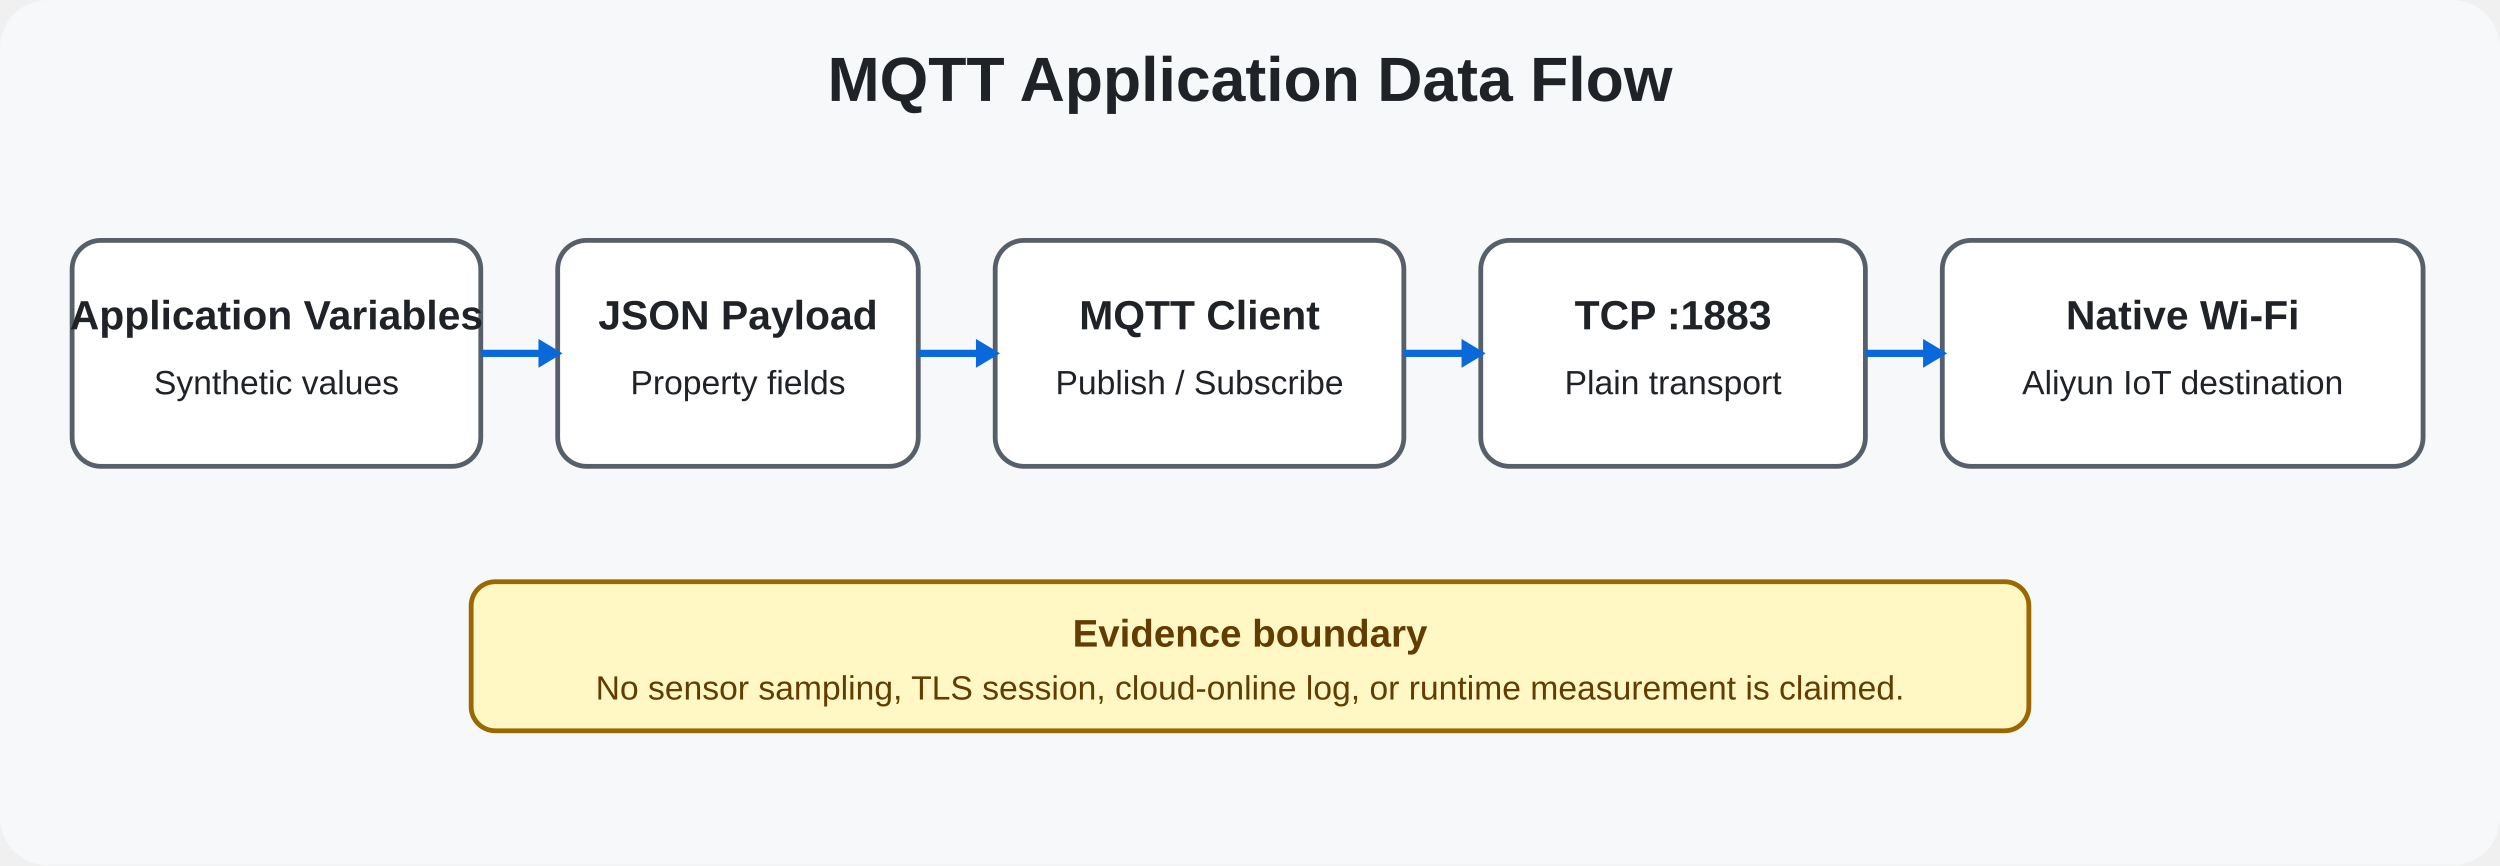
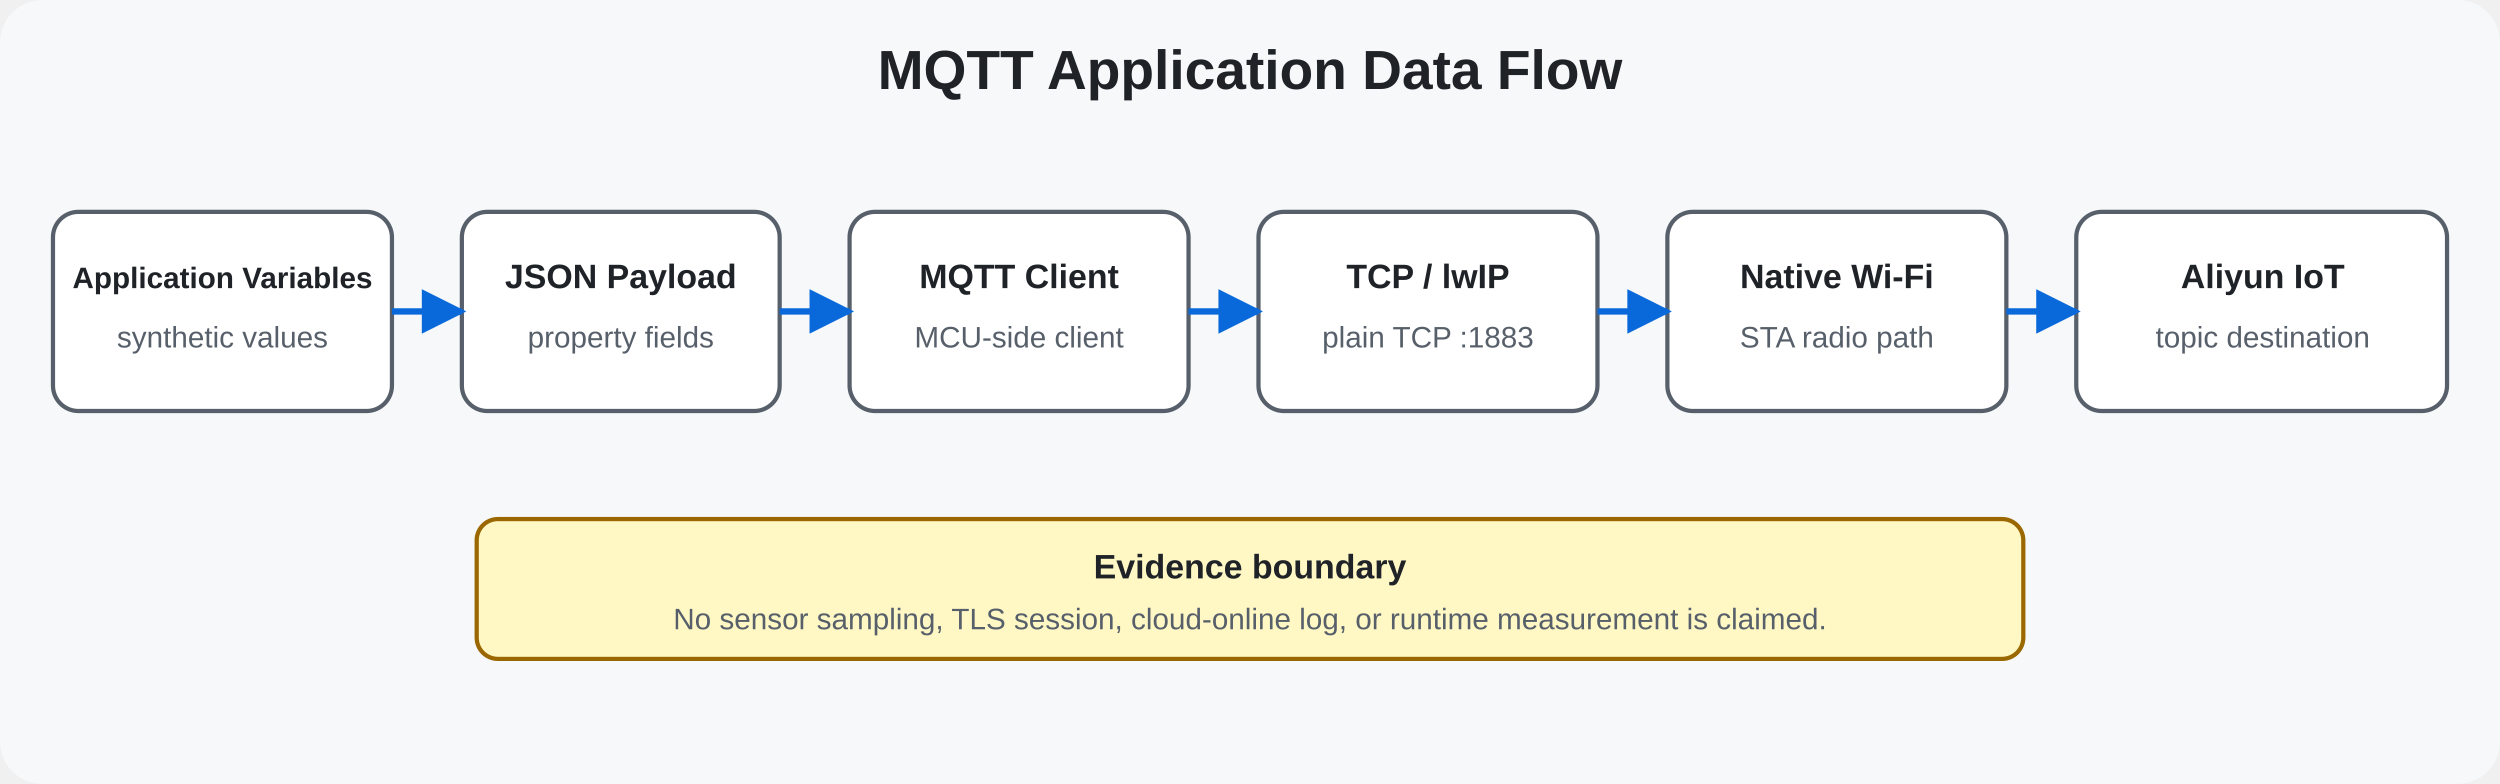
- <svg xmlns="http://www.w3.org/2000/svg" width="1040" height="360" viewBox="0 0 1040 360" role="img" aria-labelledby="title desc">
-   <rect width="1040" height="360" rx="20" fill="#f6f8fa" />
-   <g font-family="Arial, Helvetica, sans-serif" text-anchor="middle">
-     <text x="520" y="42" font-size="26" font-weight="700" fill="#1f2328">MQTT Application Data Flow</text>
-     <g fill="#ffffff" stroke="#57606a" stroke-width="2">
-       <rect x="30" y="100" width="170" height="94" rx="12" />
-       <rect x="232" y="100" width="150" height="94" rx="12" />
-       <rect x="414" y="100" width="170" height="94" rx="12" />
-       <rect x="616" y="100" width="160" height="94" rx="12" />
-       <rect x="808" y="100" width="200" height="94" rx="12" />
-     </g>
-     <g fill="#1f2328">
-       <text x="115" y="137" font-size="17" font-weight="700">Application Variables</text>
-       <text x="115" y="164" font-size="14">Synthetic values</text>
-       <text x="307" y="137" font-size="17" font-weight="700">JSON Payload</text>
-       <text x="307" y="164" font-size="14">Property fields</text>
-       <text x="499" y="137" font-size="17" font-weight="700">MQTT Client</text>
-       <text x="499" y="164" font-size="14">Publish / Subscribe</text>
-       <text x="696" y="137" font-size="17" font-weight="700">TCP :1883</text>
-       <text x="696" y="164" font-size="14">Plain transport</text>
-       <text x="908" y="137" font-size="17" font-weight="700">Native Wi-Fi</text>
-       <text x="908" y="164" font-size="14">Aliyun IoT destination</text>
-     </g>
-     <g stroke="#0969da" stroke-width="3" fill="none">
-       <path d="M200 147 H232" />
-       <path d="M382 147 H414" />
-       <path d="M584 147 H616" />
-       <path d="M776 147 H808" />
-     </g>
-     <g fill="#0969da">
-       <path d="M224 141 L234 147 L224 153 Z" />
-       <path d="M406 141 L416 147 L406 153 Z" />
-       <path d="M608 141 L618 147 L608 153 Z" />
-       <path d="M800 141 L810 147 L800 153 Z" />
-     </g>
-     <rect x="196" y="242" width="648" height="62" rx="10" fill="#fff8c5" stroke="#9a6700" stroke-width="2" />
-     <text x="520" y="269" font-size="16" font-weight="700" fill="#633c01">Evidence boundary</text>
-     <text x="520" y="291" font-size="14" fill="#633c01">No sensor sampling, TLS session, cloud-online log, or runtime measurement is claimed.</text>
+ <svg xmlns="http://www.w3.org/2000/svg" width="1180" height="370" viewBox="0 0 1180 370" role="img" aria-labelledby="title desc">
+   <rect width="1180" height="370" rx="20" fill="#f6f8fa" />
+   <style>
+     .box{fill:#fff;stroke:#57606a;stroke-width:2}.title{font:700 26px Arial,Helvetica,sans-serif;fill:#1f2328}.text{font:700 16px Arial,Helvetica,sans-serif;fill:#1f2328}.small{font:700 14px Arial,Helvetica,sans-serif;fill:#1f2328}.sub{font:14px Arial,Helvetica,sans-serif;fill:#57606a}.arrow{stroke:#0969da;stroke-width:3;fill:none;marker-end:url(#arrow)}
+   </style>
+   <defs>
+     <marker id="arrow" viewBox="0 0 10 10" refX="9" refY="5" markerWidth="7" markerHeight="7" orient="auto-start-reverse">
+       <path d="M0 0L10 5L0 10Z" fill="#0969da" />
+     </marker>
+   </defs>
+   <text x="590" y="42" text-anchor="middle" class="title">MQTT Application Data Flow</text>
+   <g>
+     <rect x="25" y="100" width="160" height="94" rx="12" class="box" />
+     <text x="105" y="136" text-anchor="middle" class="small">Application Variables</text>
+     <text x="105" y="164" text-anchor="middle" class="sub">synthetic values</text>
+     <rect x="218" y="100" width="150" height="94" rx="12" class="box" />
+     <text x="293" y="136" text-anchor="middle" class="text">JSON Payload</text>
+     <text x="293" y="164" text-anchor="middle" class="sub">property fields</text>
+     <rect x="401" y="100" width="160" height="94" rx="12" class="box" />
+     <text x="481" y="136" text-anchor="middle" class="text">MQTT Client</text>
+     <text x="481" y="164" text-anchor="middle" class="sub">MCU-side client</text>
+     <rect x="594" y="100" width="160" height="94" rx="12" class="box" />
+     <text x="674" y="136" text-anchor="middle" class="text">TCP / lwIP</text>
+     <text x="674" y="164" text-anchor="middle" class="sub">plain TCP :1883</text>
+     <rect x="787" y="100" width="160" height="94" rx="12" class="box" />
+     <text x="867" y="136" text-anchor="middle" class="text">Native Wi-Fi</text>
+     <text x="867" y="164" text-anchor="middle" class="sub">STA radio path</text>
+     <rect x="980" y="100" width="175" height="94" rx="12" class="box" />
+     <text x="1068" y="136" text-anchor="middle" class="text">Aliyun IoT</text>
+     <text x="1068" y="164" text-anchor="middle" class="sub">topic destination</text>
  </g>
+   <path d="M185 147H218" class="arrow" />
+   <path d="M368 147H401" class="arrow" />
+   <path d="M561 147H594" class="arrow" />
+   <path d="M754 147H787" class="arrow" />
+   <path d="M947 147H980" class="arrow" />
+   <rect x="225" y="245" width="730" height="66" rx="10" fill="#fff8c5" stroke="#9a6700" stroke-width="2" />
+   <text x="590" y="273" text-anchor="middle" class="text" fill="#633c01">Evidence boundary</text>
+   <text x="590" y="297" text-anchor="middle" class="sub" fill="#633c01">No sensor sampling, TLS session, cloud-online log, or runtime measurement is claimed.</text>
</svg>
